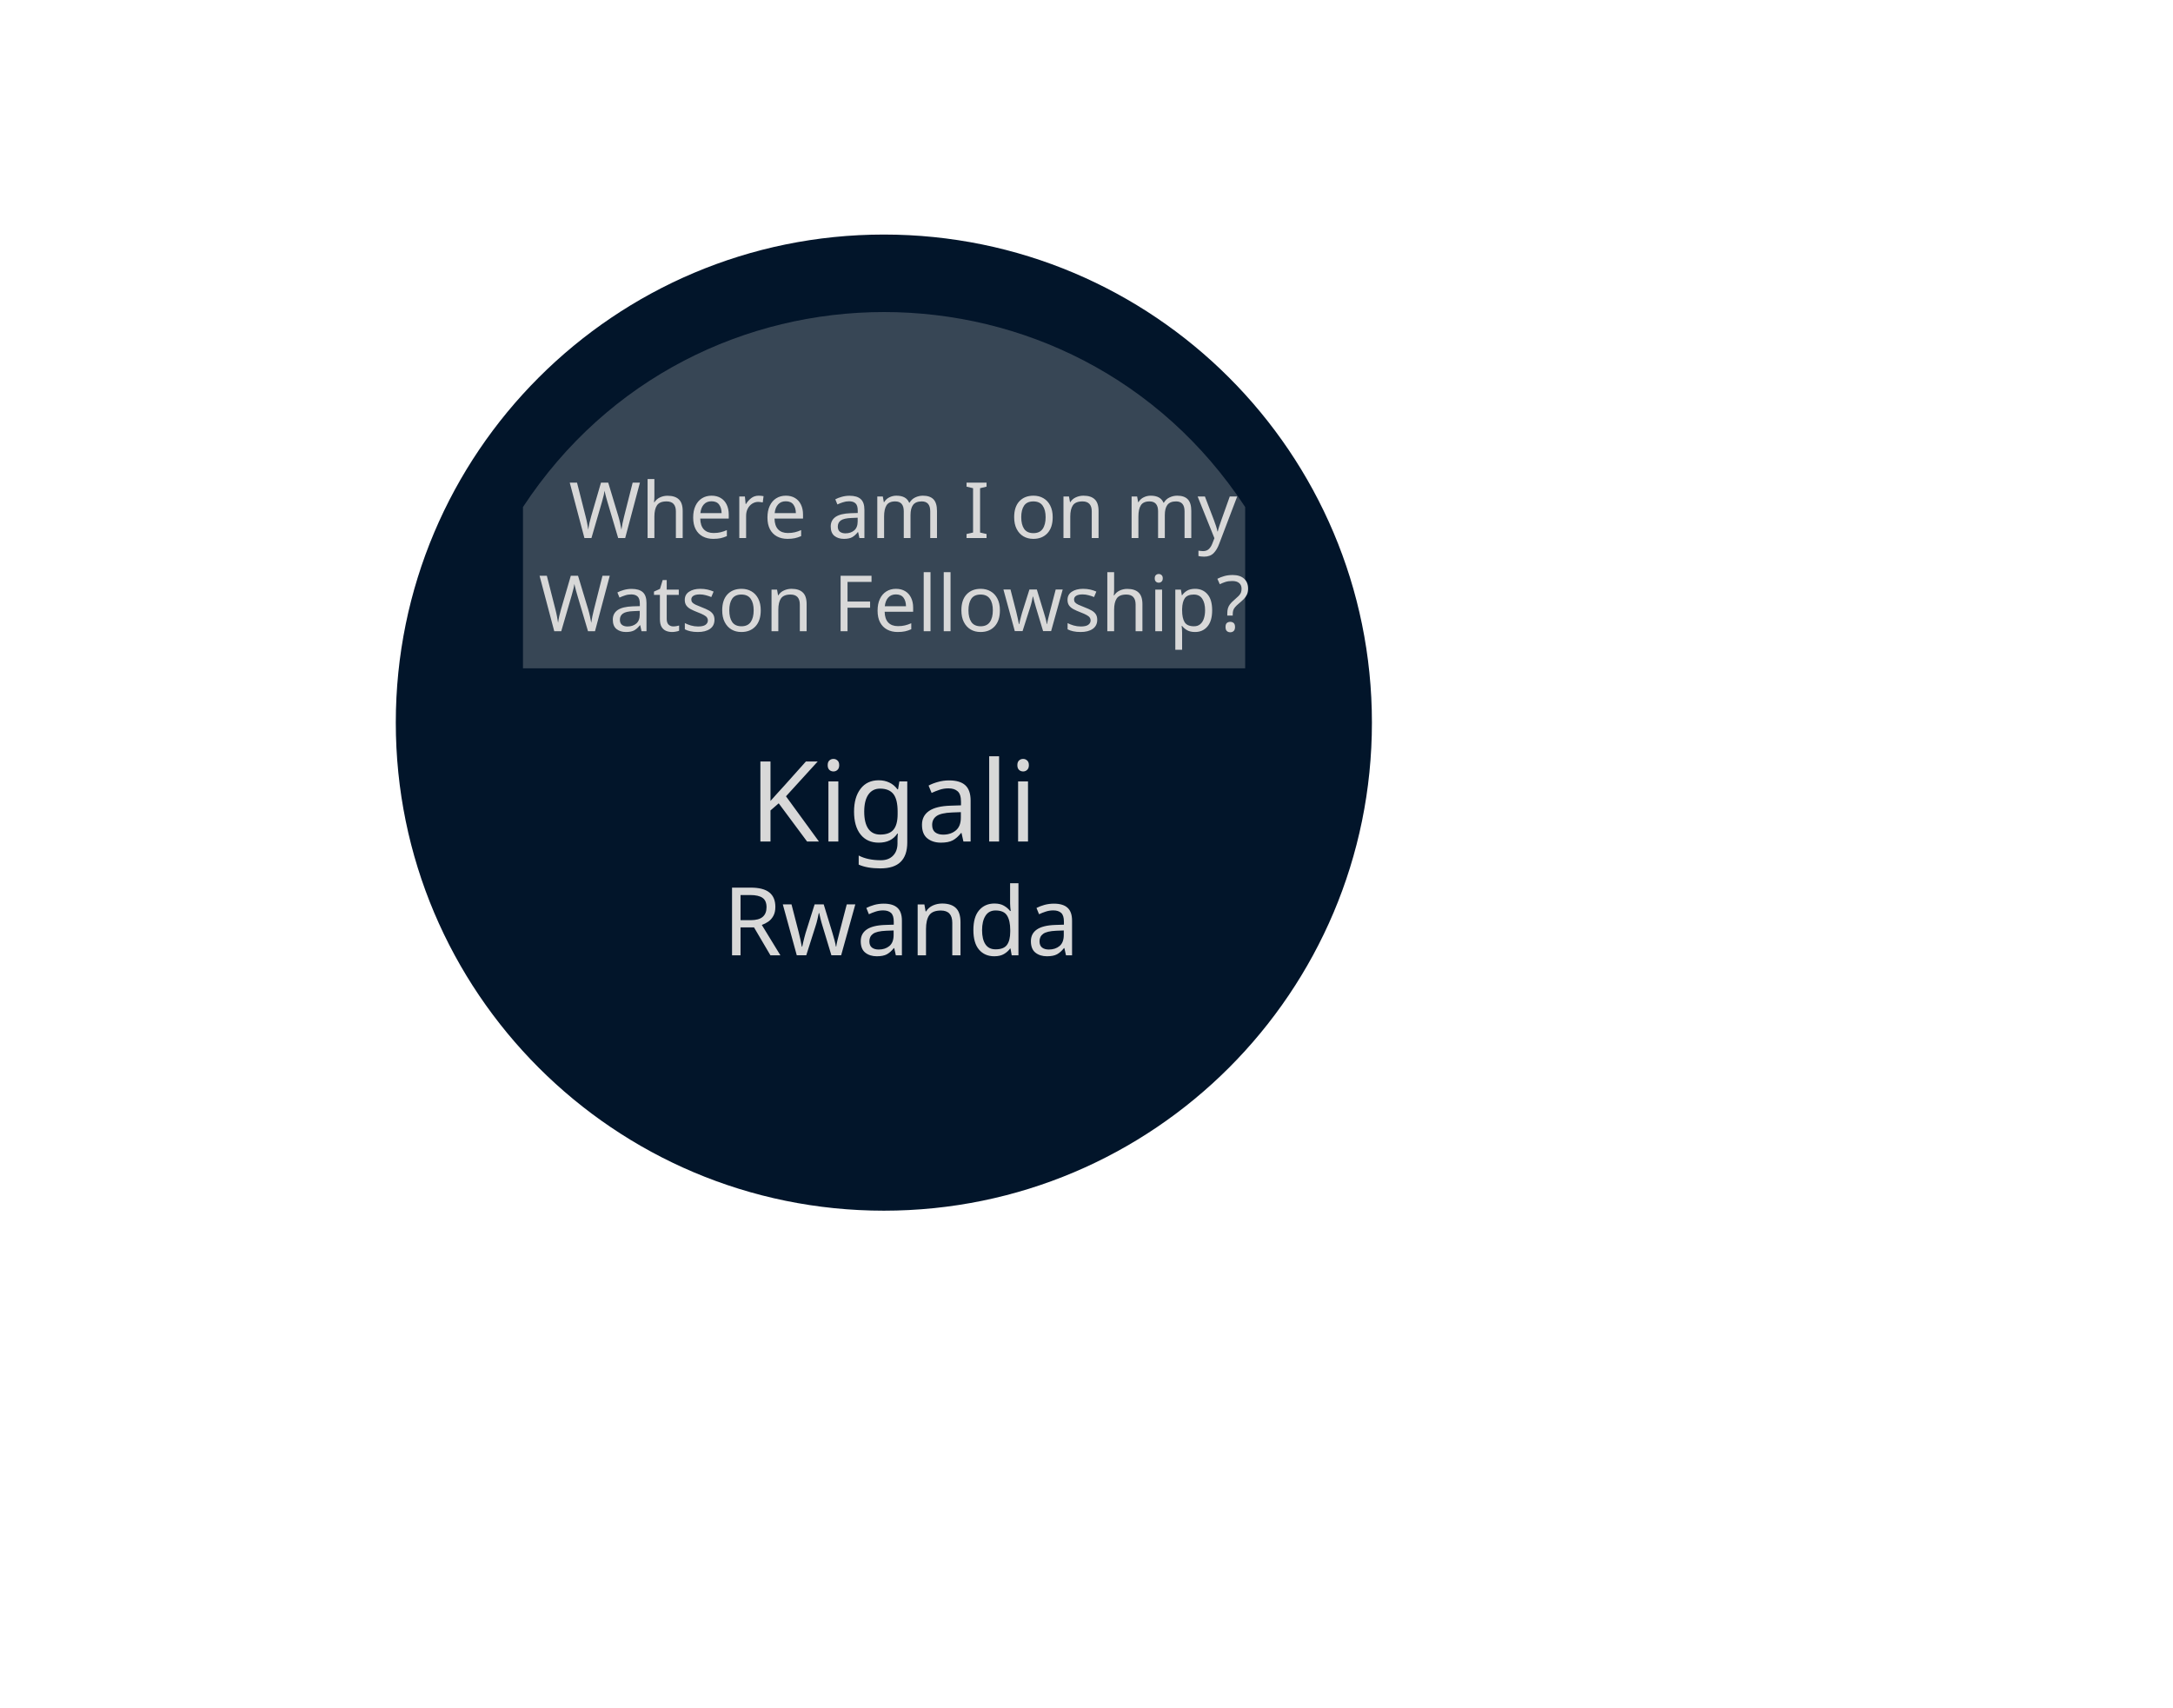
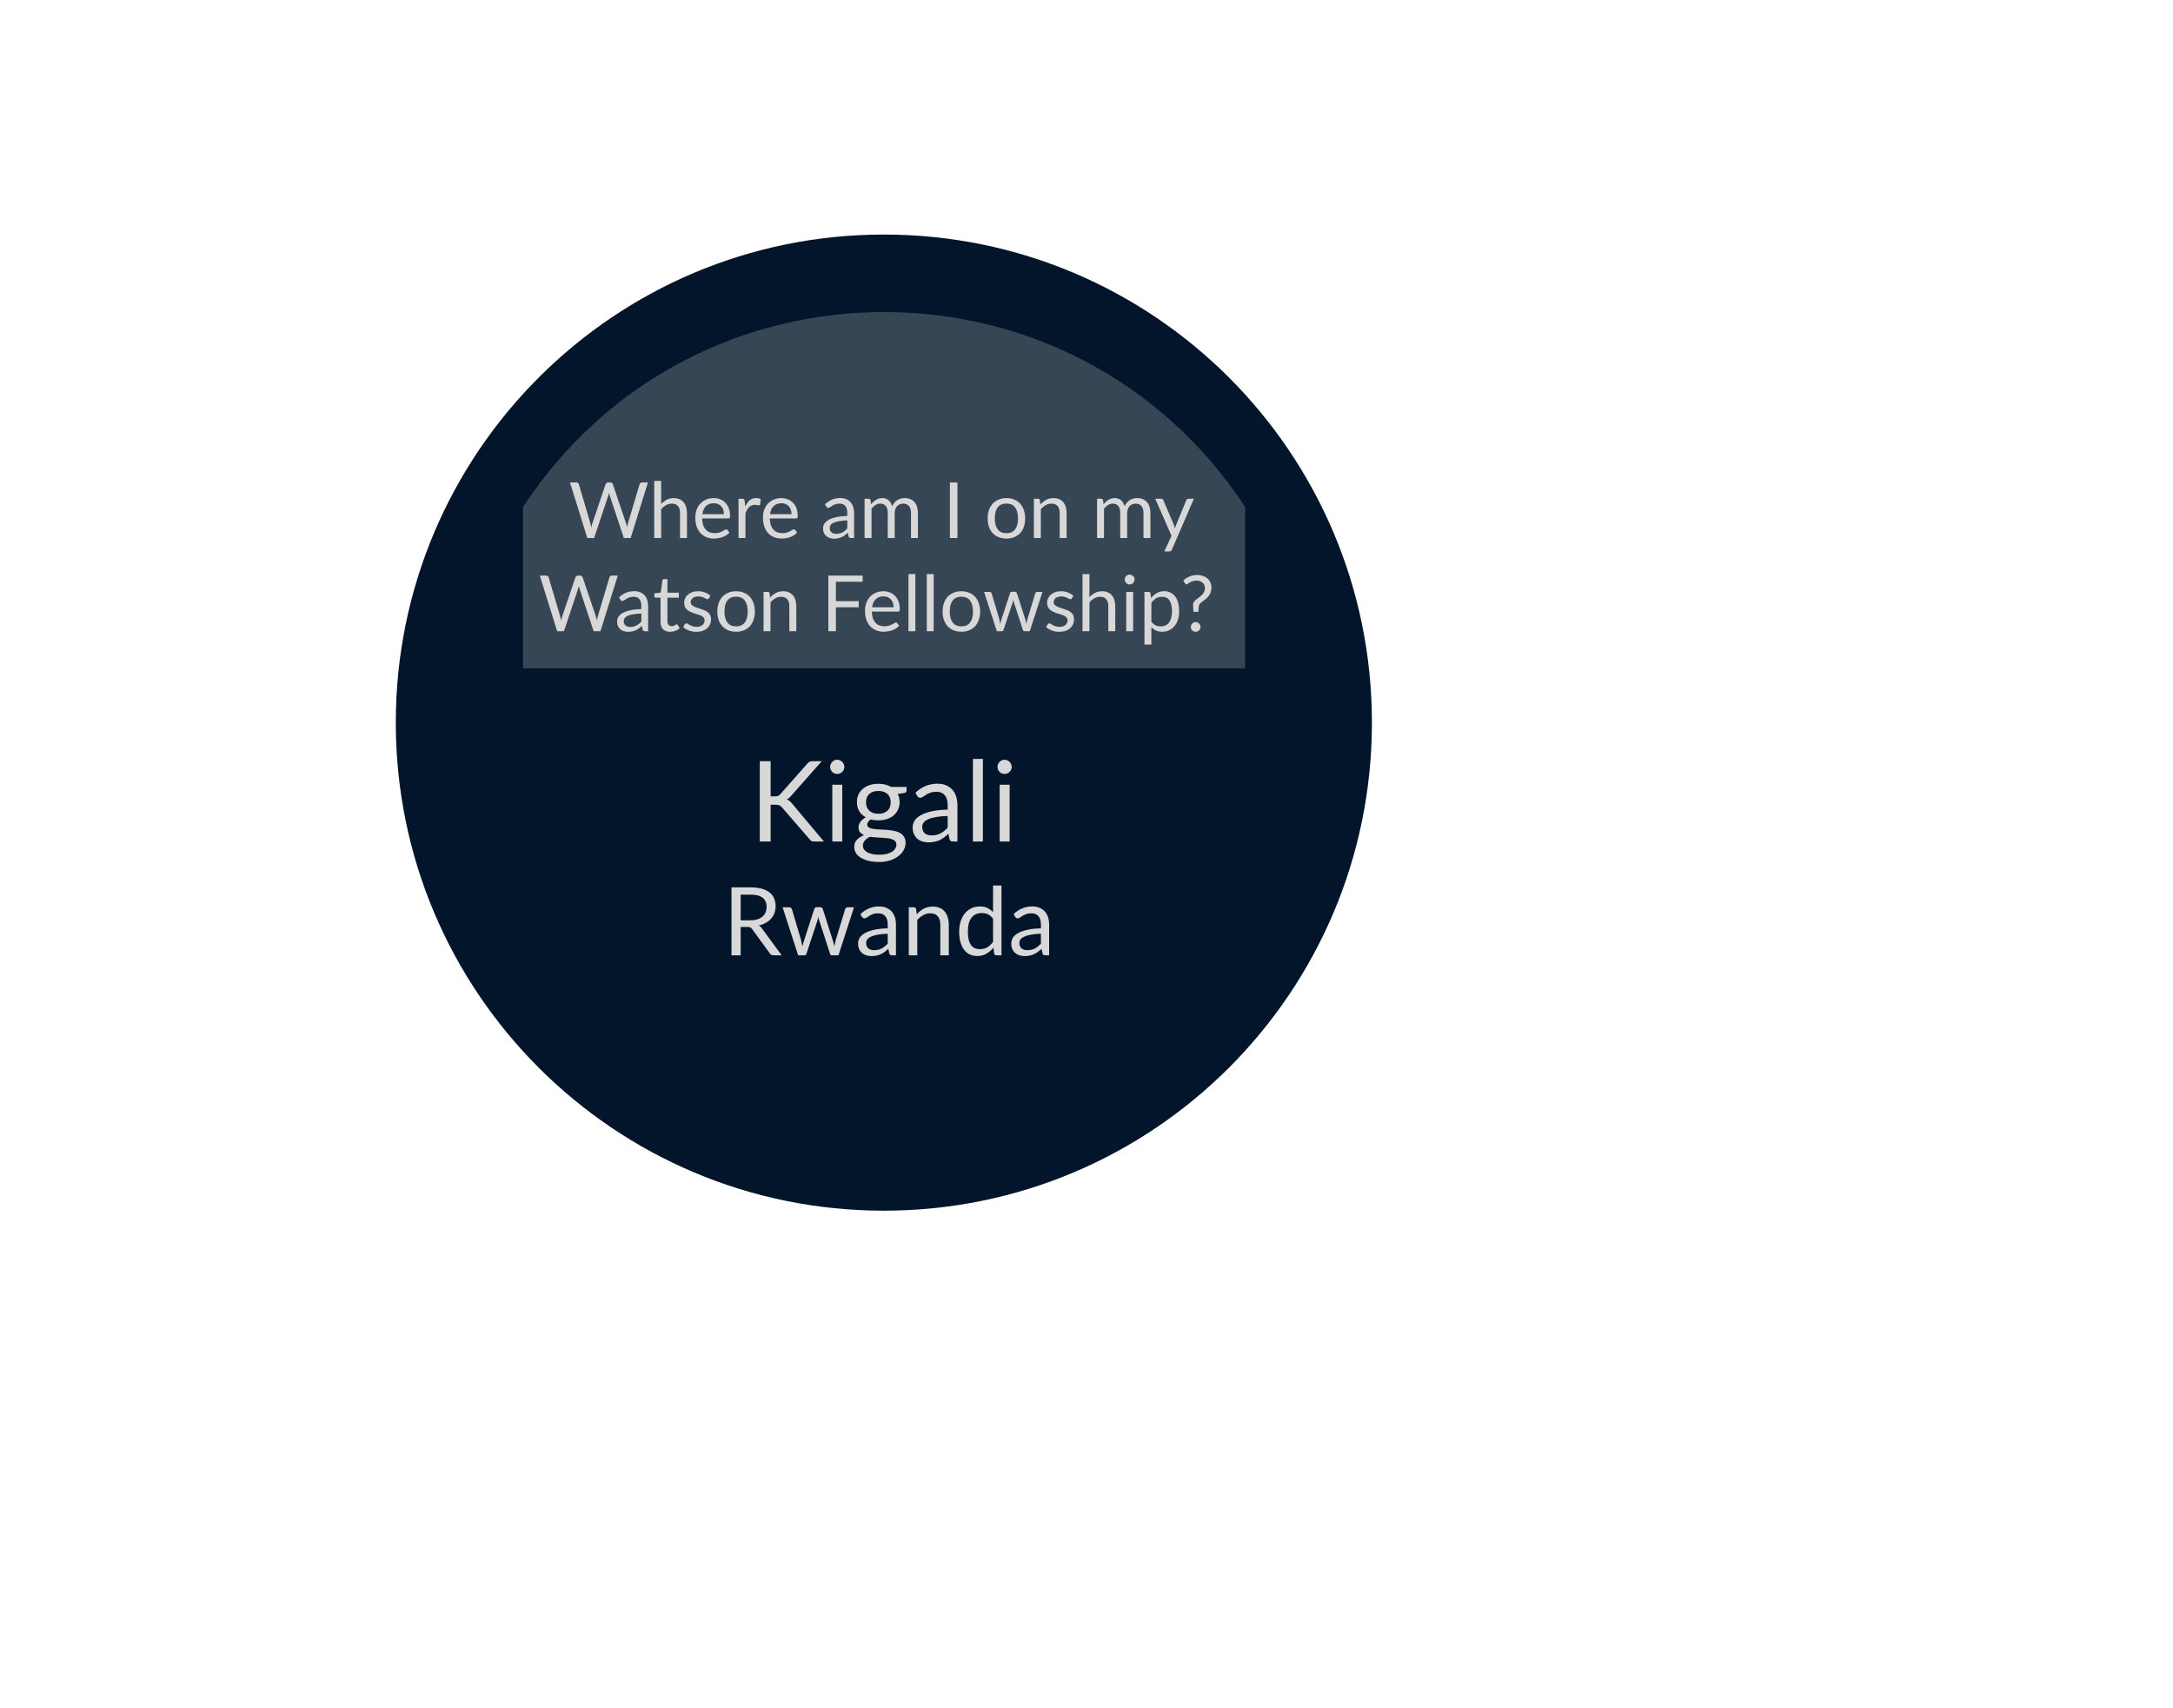
<svg xmlns="http://www.w3.org/2000/svg" version="1.1" id="Layer_1" x="0px" y="0px" viewBox="0 0 504 396" style="enable-background:new 0 0 504 396;" xml:space="preserve">
  <style type="text/css">
	.st0{fill:#02152A;}
	.st1{opacity:0.25;}
	.st2{fill:#D8D8D8;}
	.st3{fill:none;}
- 	.st4{font-family:'Lato-Medium';}
+ 	.st4{font-family:'Lato';}
	.st5{font-size:18px;}
- 	.st6{font-family:'Lato-Regular';}
+ 	.st6{font-family:'Lato';}
	.st7{font-size:26px;}
- 	.st8{font-family:'Lato-Thin';}
+ 	.st8{font-family:'Lato';}
	.st9{font-size:22px;}
	.st10{display:none;opacity:0.25;}
	.st11{display:inline;fill:#D8D8D8;}
</style>
  <circle class="st0" cx="205" cy="167.6" r="113.2" />
  <g class="st1">
    <path class="st2" d="M288.8,155c-55.8,0-111.7,0-167.5,0c0-12.5,0-25,0-37.4c39.6-60.3,127.9-60.3,167.5,0   C288.8,130.1,288.8,142.5,288.8,155z" />
  </g>
  <rect x="121.2" y="111.5" class="st3" width="167.5" height="43.5" />
  <text transform="matrix(1 0 0 1 131.926 124.7943)">
    <tspan x="0" y="0" class="st2 st4 st5">Where am I on my </tspan>
    <tspan x="-7" y="21.6" class="st2 st4 st5">Watson Fellowship?</tspan>
  </text>
  <rect x="116.3" y="176" class="st3" width="177.3" height="83.8" />
  <text transform="matrix(1 0 0 1 173.8464 195.1747)">
    <tspan x="0" y="0" class="st2 st6 st7">Kigali</tspan>
    <tspan x="-6.2" y="26.4" class="st2 st8 st9">Rwanda</tspan>
  </text>
  <g class="st10">
    <path class="st11" d="M288.8,172.5c-55.8,0-111.7,0-167.5,0c0,15.2,0,30.3,0,45.5c39.6,60.3,127.9,60.3,167.5,0   C288.8,202.8,288.8,187.7,288.8,172.5z" />
  </g>
</svg>
